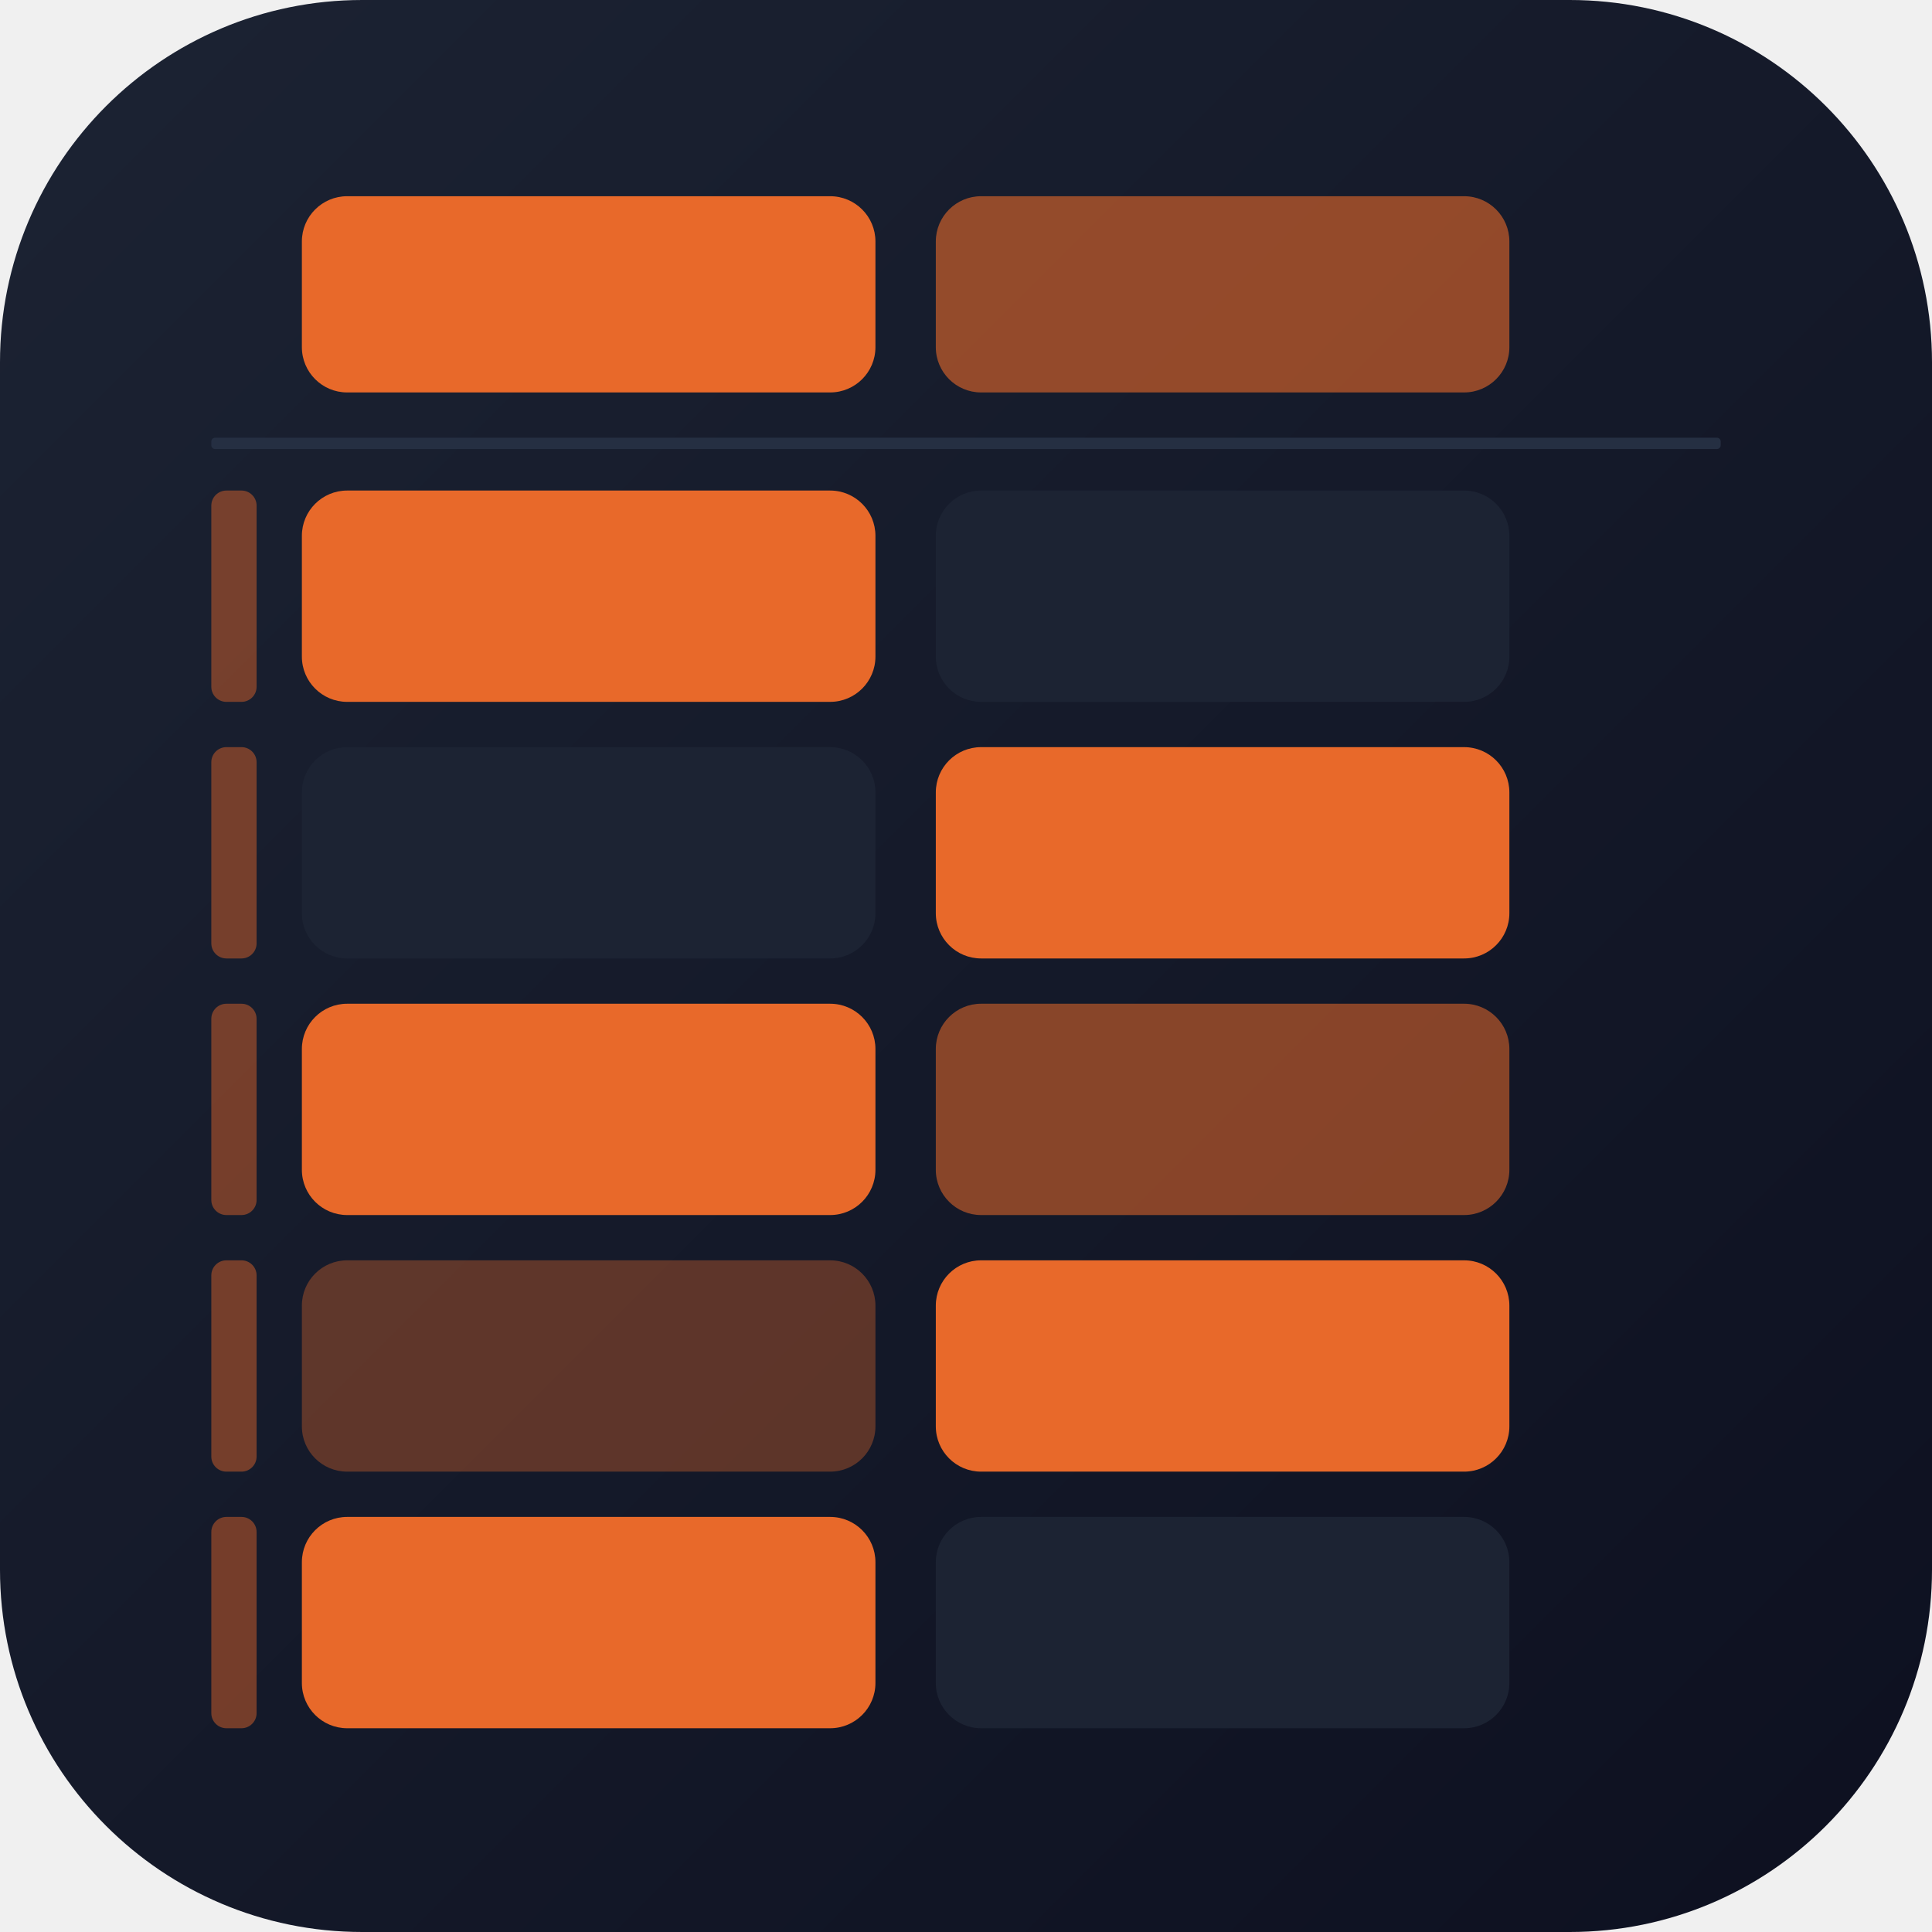
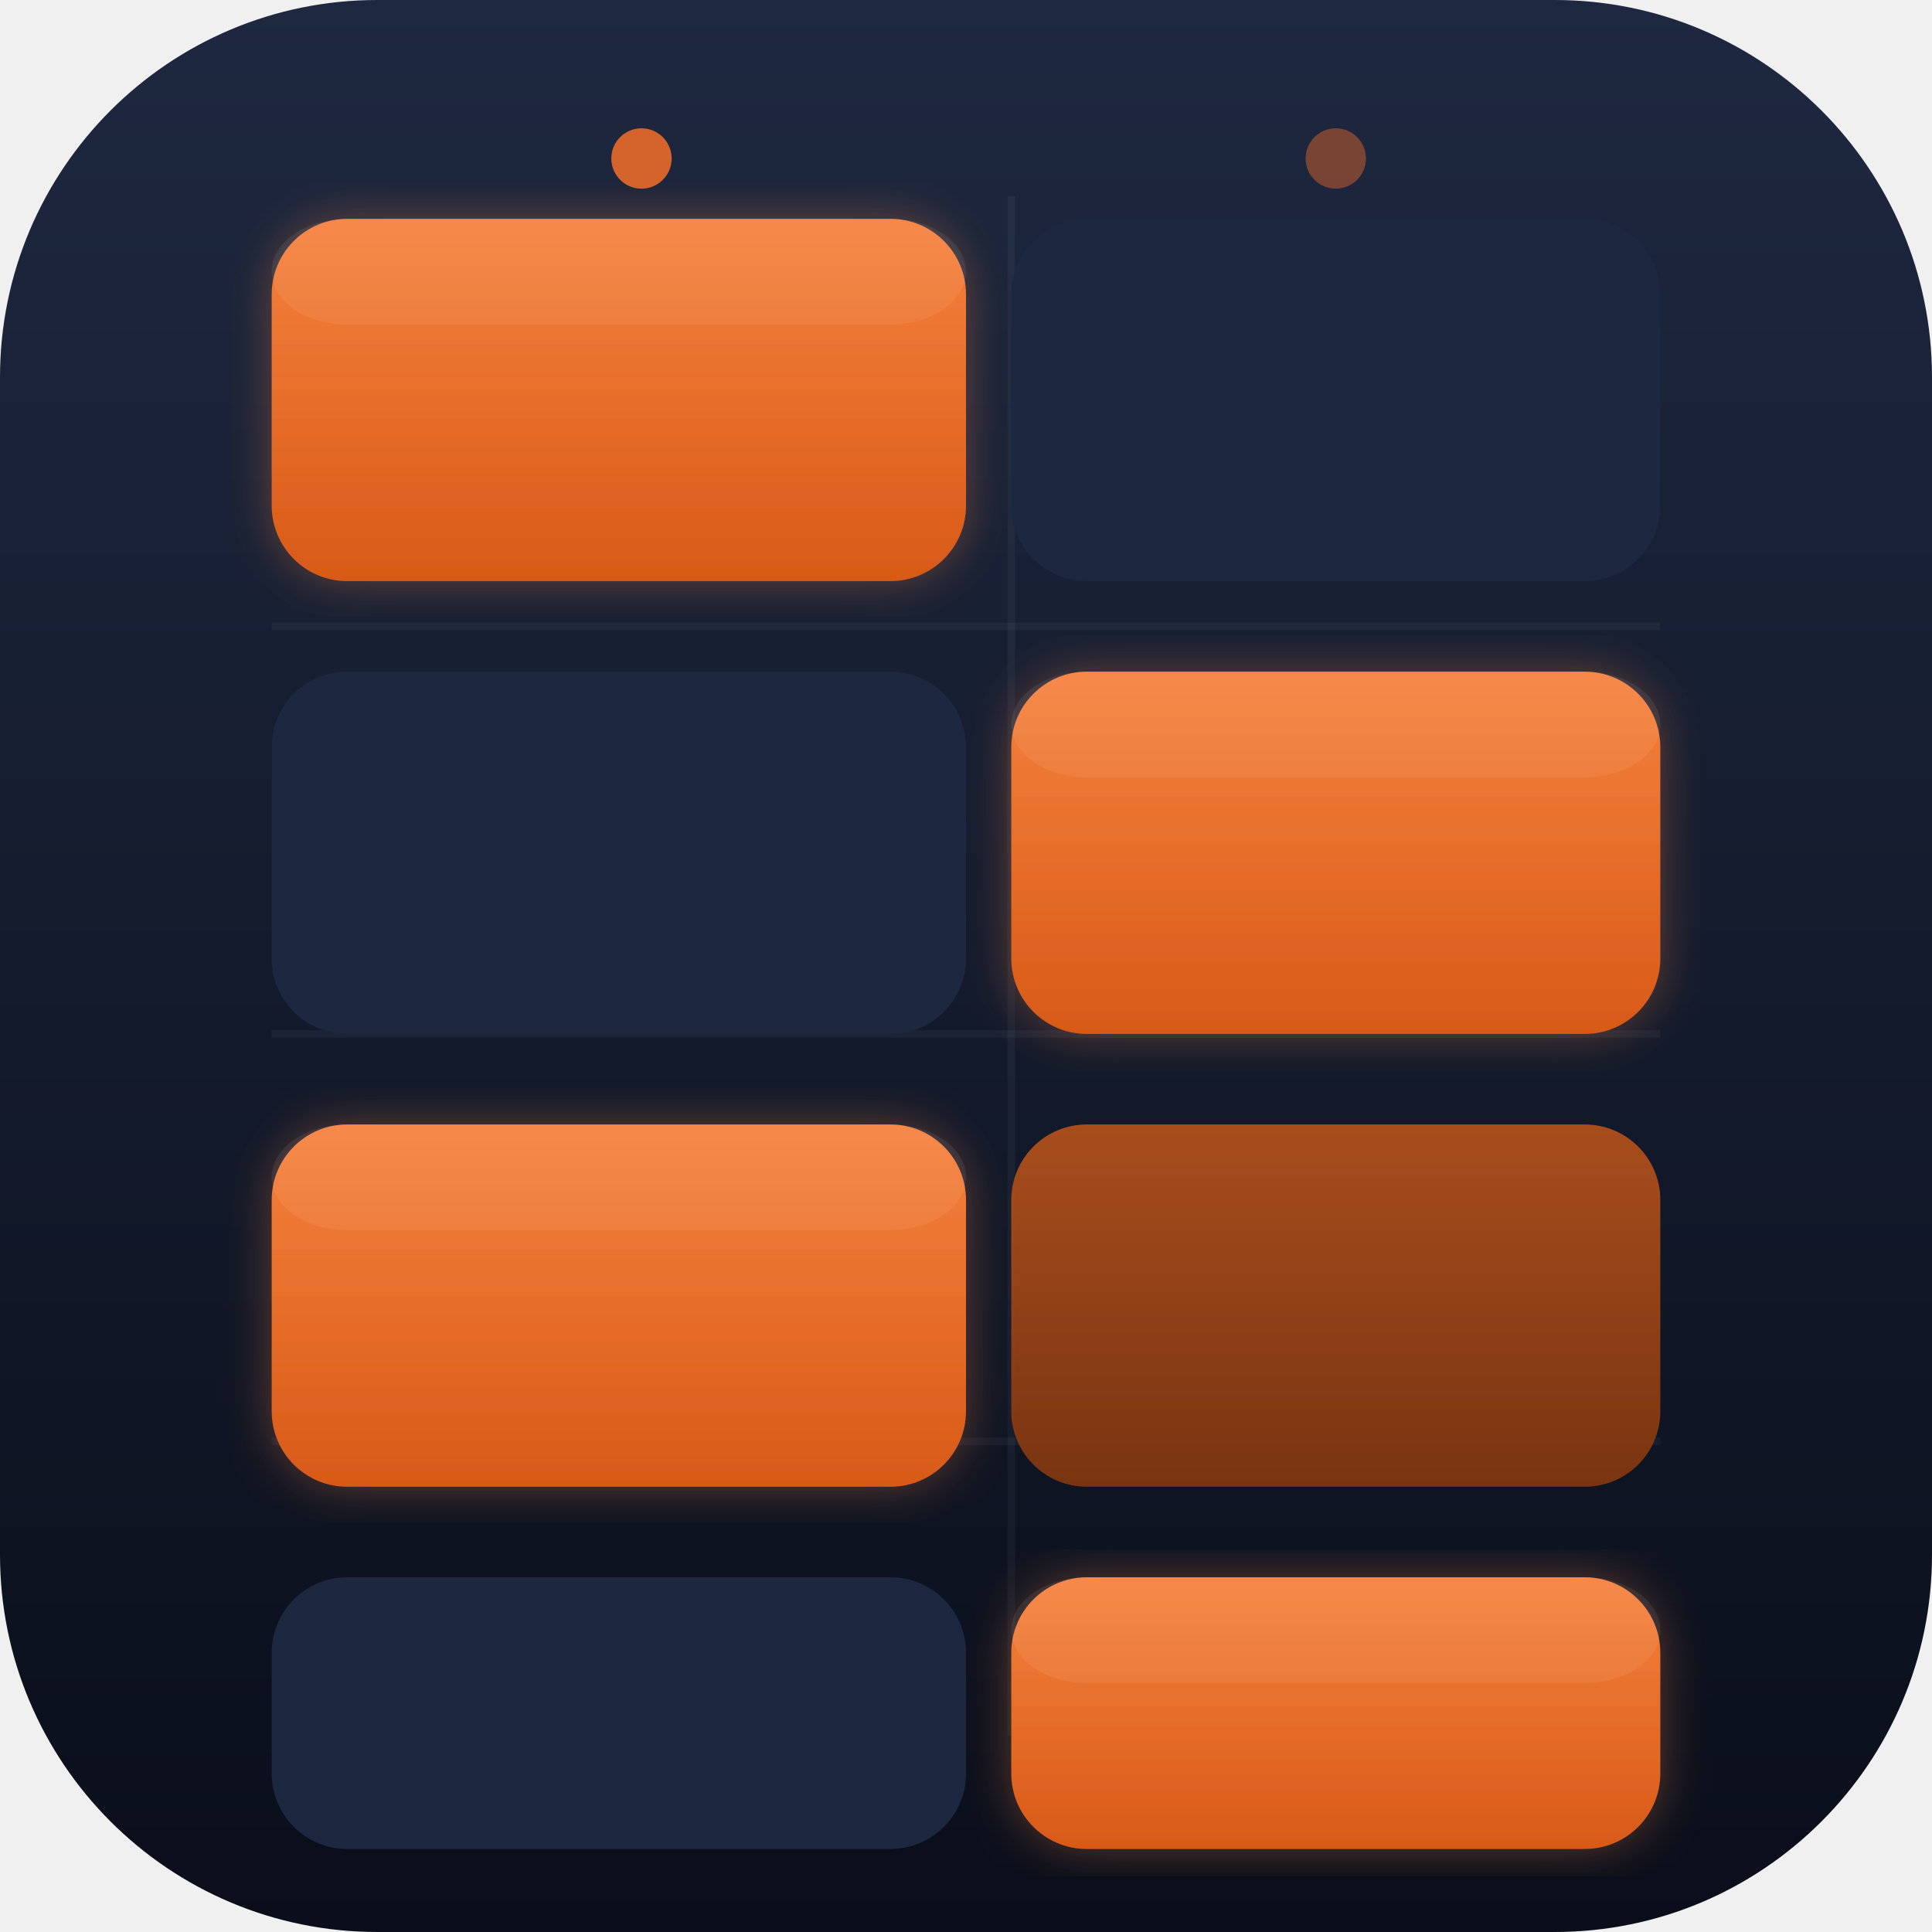
<svg xmlns="http://www.w3.org/2000/svg" viewBox="0 0 512 512">
  <defs>
-     <linearGradient id="bg" x1="0" y1="0" x2="1" y2="1">
-       <stop offset="0%" stop-color="#1c2333" />
-       <stop offset="100%" stop-color="#0d1020" />
+     <linearGradient id="bg" x1="0" y1="0" x2="0" y2="1">
+       <stop offset="0%" stop-color="#1e2840" />
+       <stop offset="100%" stop-color="#0a0e1a" />
    </linearGradient>
+     <linearGradient id="og" x1="0" y1="0" x2="0" y2="1">
+       <stop offset="0%" stop-color="#f5813d" />
+       <stop offset="100%" stop-color="#d85a18" />
+     </linearGradient>
+     <linearGradient id="ogd" x1="0" y1="0" x2="0" y2="1">
+       <stop offset="0%" stop-color="#c2561a" stop-opacity="0.85" />
+       <stop offset="100%" stop-color="#8c3a0e" stop-opacity="0.85" />
+     </linearGradient>
+     <filter id="glow">
+       <feGaussianBlur in="SourceAlpha" stdDeviation="6" result="blur" />
+       <feFlood flood-color="#f5813d" flood-opacity="0.35" result="color" />
+       <feComposite in="color" in2="blur" operator="in" result="shadow" />
+       <feMerge>
+         <feMergeNode in="shadow" />
+         <feMergeNode in="SourceGraphic" />
+       </feMerge>
+     </filter>
  </defs>
-   <rect width="512" height="512" rx="96" fill="url(#bg)" />
-   <rect x="80" y="52" width="152" height="52" rx="12" fill="#e8692a" />
-   <rect x="248" y="52" width="152" height="52" rx="12" fill="#e8692a" opacity="0.6" />
-   <rect x="56" y="116" width="400" height="3" rx="1" fill="#252f42" />
-   <rect x="56" y="130" width="12" height="56" rx="4" fill="#e8692a" opacity="0.45" />
-   <rect x="80" y="130" width="152" height="56" rx="12" fill="#e8692a" />
-   <rect x="248" y="130" width="152" height="56" rx="12" fill="#1c2333" />
-   <rect x="56" y="198" width="12" height="56" rx="4" fill="#e8692a" opacity="0.45" />
-   <rect x="80" y="198" width="152" height="56" rx="12" fill="#1c2333" />
-   <rect x="248" y="198" width="152" height="56" rx="12" fill="#e8692a" />
-   <rect x="56" y="266" width="12" height="56" rx="4" fill="#e8692a" opacity="0.45" />
-   <rect x="80" y="266" width="152" height="56" rx="12" fill="#e8692a" />
-   <rect x="248" y="266" width="152" height="56" rx="12" fill="#e8692a" opacity="0.55" />
-   <rect x="56" y="334" width="12" height="56" rx="4" fill="#e8692a" opacity="0.45" />
-   <rect x="80" y="334" width="152" height="56" rx="12" fill="#e8692a" opacity="0.35" />
-   <rect x="248" y="334" width="152" height="56" rx="12" fill="#e8692a" />
-   <rect x="56" y="402" width="12" height="56" rx="4" fill="#e8692a" opacity="0.45" />
-   <rect x="80" y="402" width="152" height="56" rx="12" fill="#e8692a" />
-   <rect x="248" y="402" width="152" height="56" rx="12" fill="#1c2333" />
+   <rect width="512" height="512" rx="100" fill="url(#bg)" />
+   <line x1="268" y1="52" x2="268" y2="460" stroke="#ffffff" stroke-opacity="0.04" stroke-width="2" />
+   <line x1="72" y1="166" x2="440" y2="166" stroke="#ffffff" stroke-opacity="0.04" stroke-width="2" />
+   <line x1="72" y1="274" x2="440" y2="274" stroke="#ffffff" stroke-opacity="0.04" stroke-width="2" />
+   <line x1="72" y1="382" x2="440" y2="382" stroke="#ffffff" stroke-opacity="0.04" stroke-width="2" />
+   <circle cx="170" cy="42" r="8" fill="#e8692a" opacity="0.9" />
+   <circle cx="354" cy="42" r="8" fill="#e8692a" opacity="0.45" />
+   <rect x="72" y="58" width="184" height="96" rx="20" fill="url(#og)" filter="url(#glow)" />
+   <rect x="268" y="58" width="172" height="96" rx="20" fill="#1c2740" />
+   <rect x="72" y="178" width="184" height="96" rx="20" fill="#1c2740" />
+   <rect x="268" y="178" width="172" height="96" rx="20" fill="url(#og)" filter="url(#glow)" />
+   <rect x="72" y="298" width="184" height="96" rx="20" fill="url(#og)" filter="url(#glow)" />
+   <rect x="268" y="298" width="172" height="96" rx="20" fill="url(#ogd)" />
+   <rect x="72" y="418" width="184" height="72" rx="20" fill="#1c2740" />
+   <rect x="268" y="418" width="172" height="72" rx="20" fill="url(#og)" filter="url(#glow)" />
+   <rect x="72" y="58" width="184" height="28" rx="20" fill="white" opacity="0.07" />
+   <rect x="268" y="178" width="172" height="28" rx="20" fill="white" opacity="0.07" />
+   <rect x="72" y="298" width="184" height="28" rx="20" fill="white" opacity="0.07" />
+   <rect x="268" y="418" width="172" height="28" rx="20" fill="white" opacity="0.07" />
</svg>
